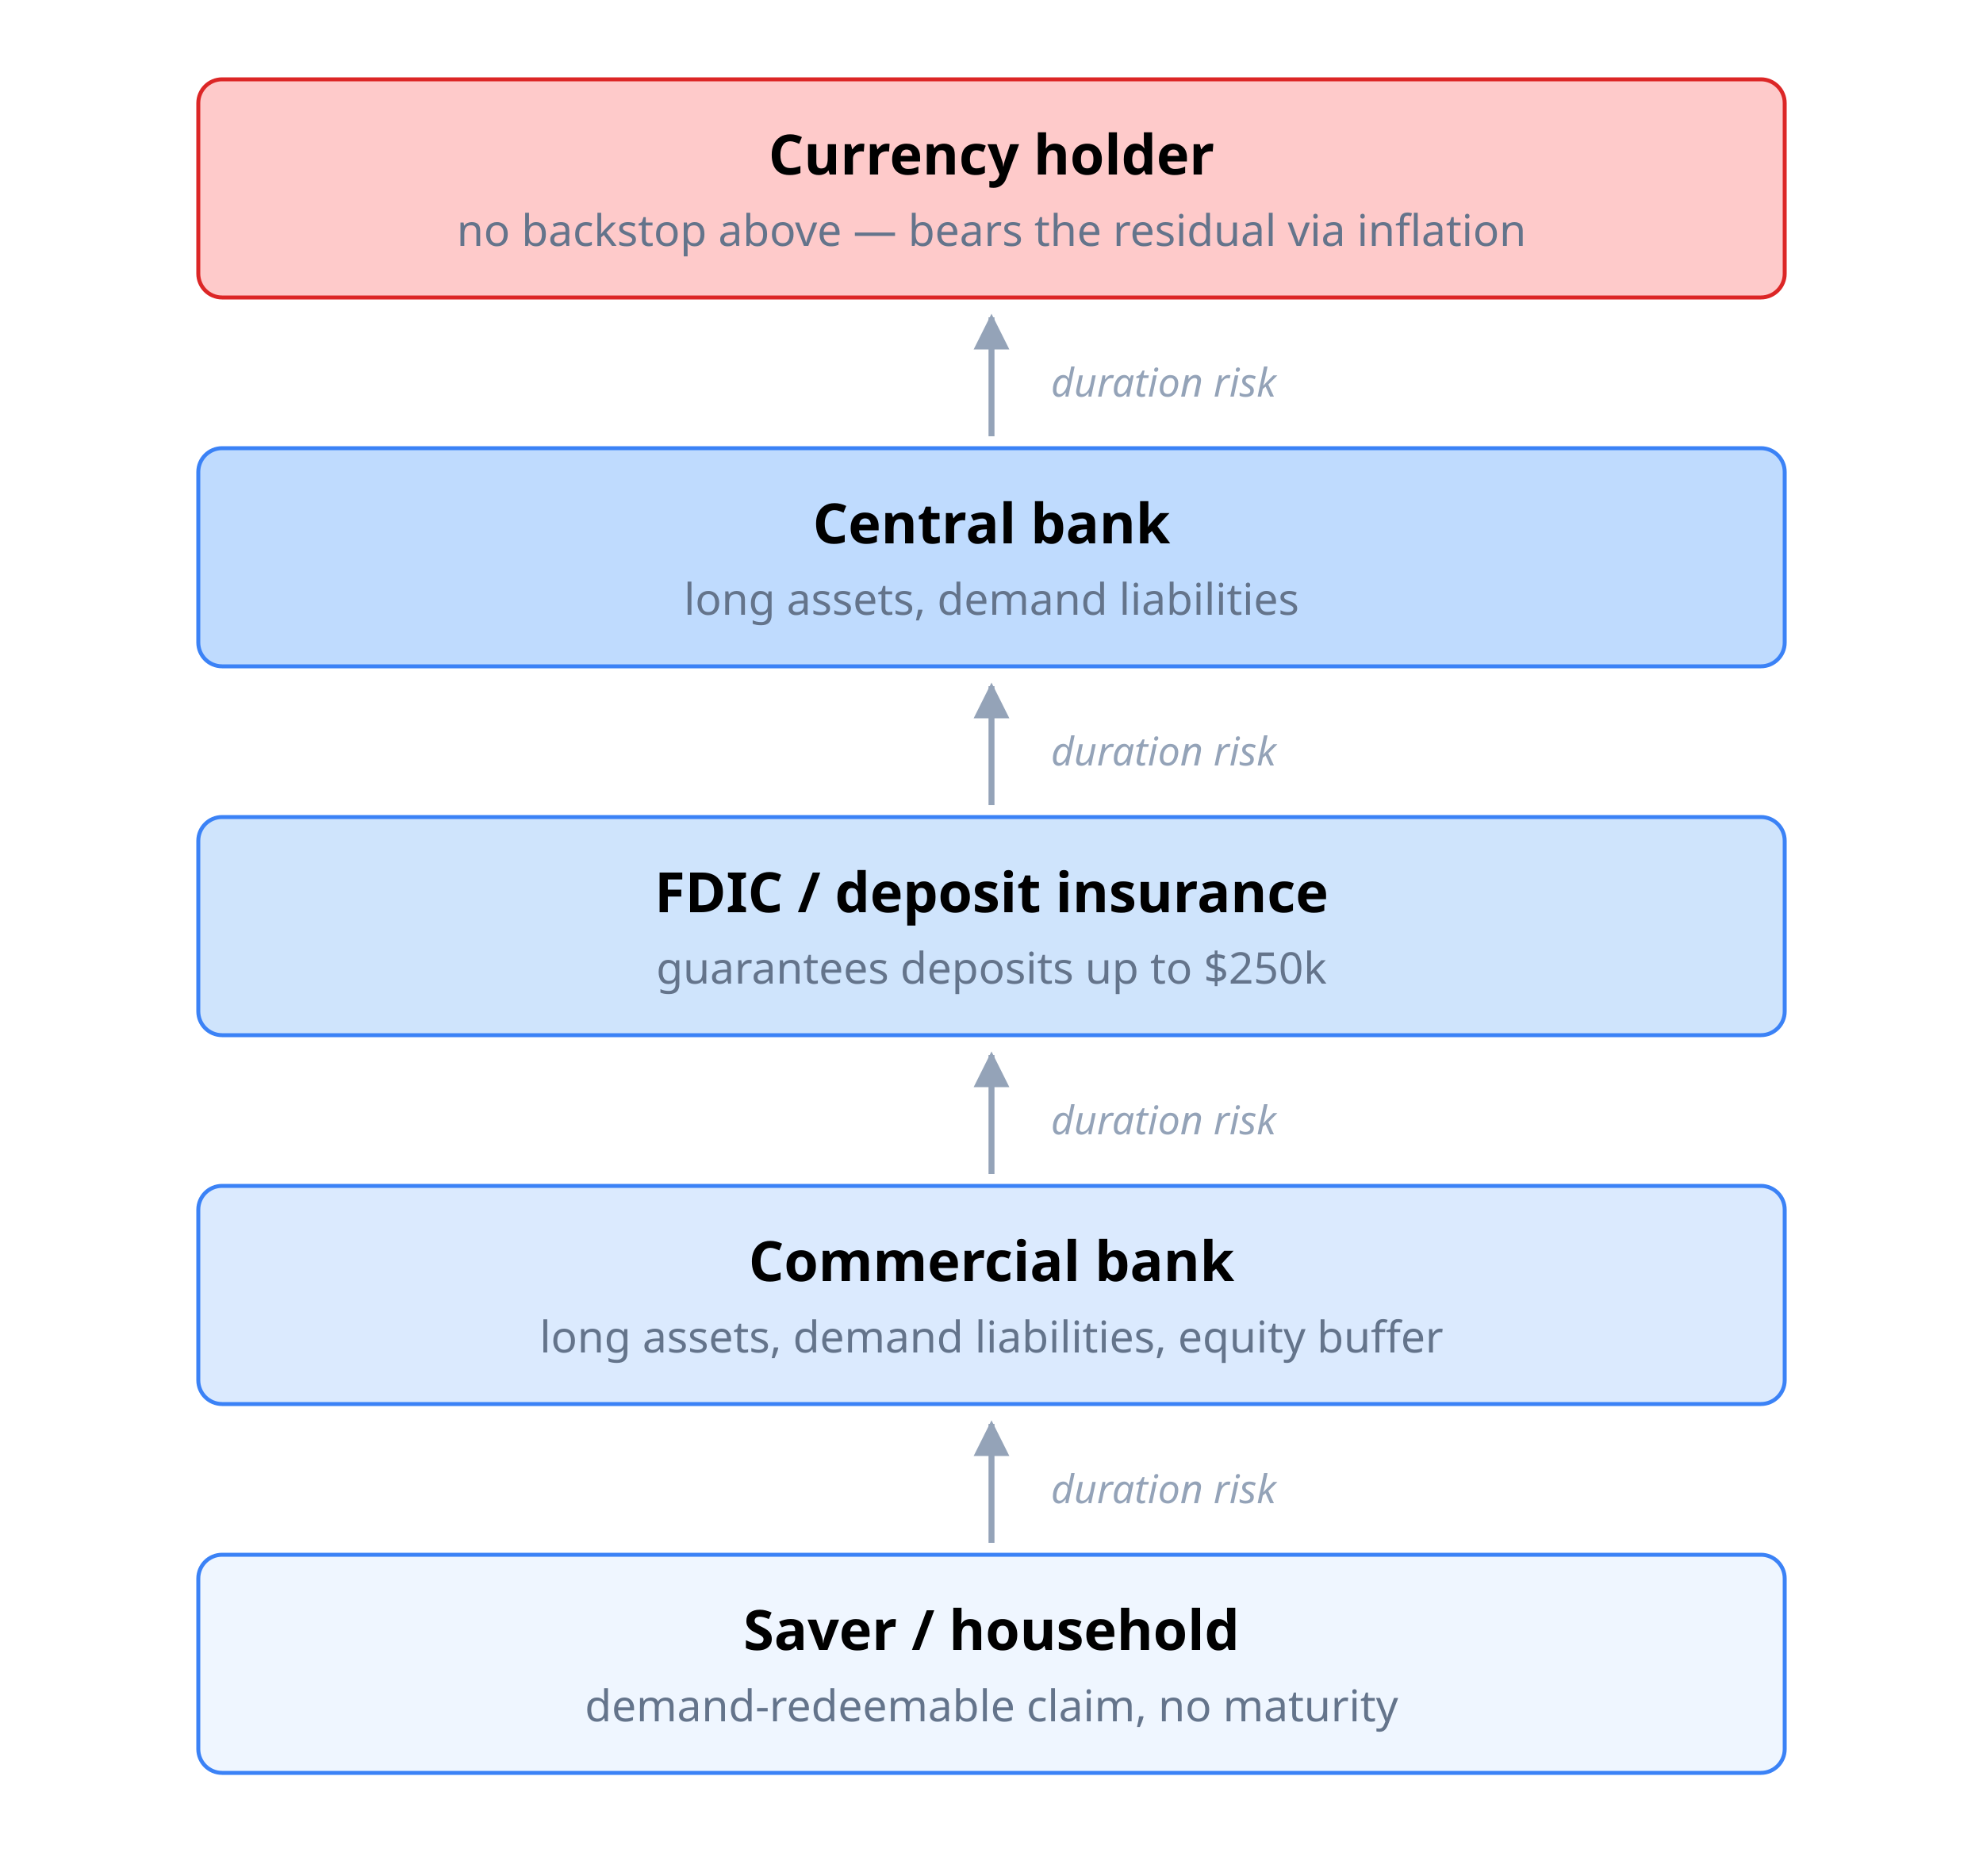
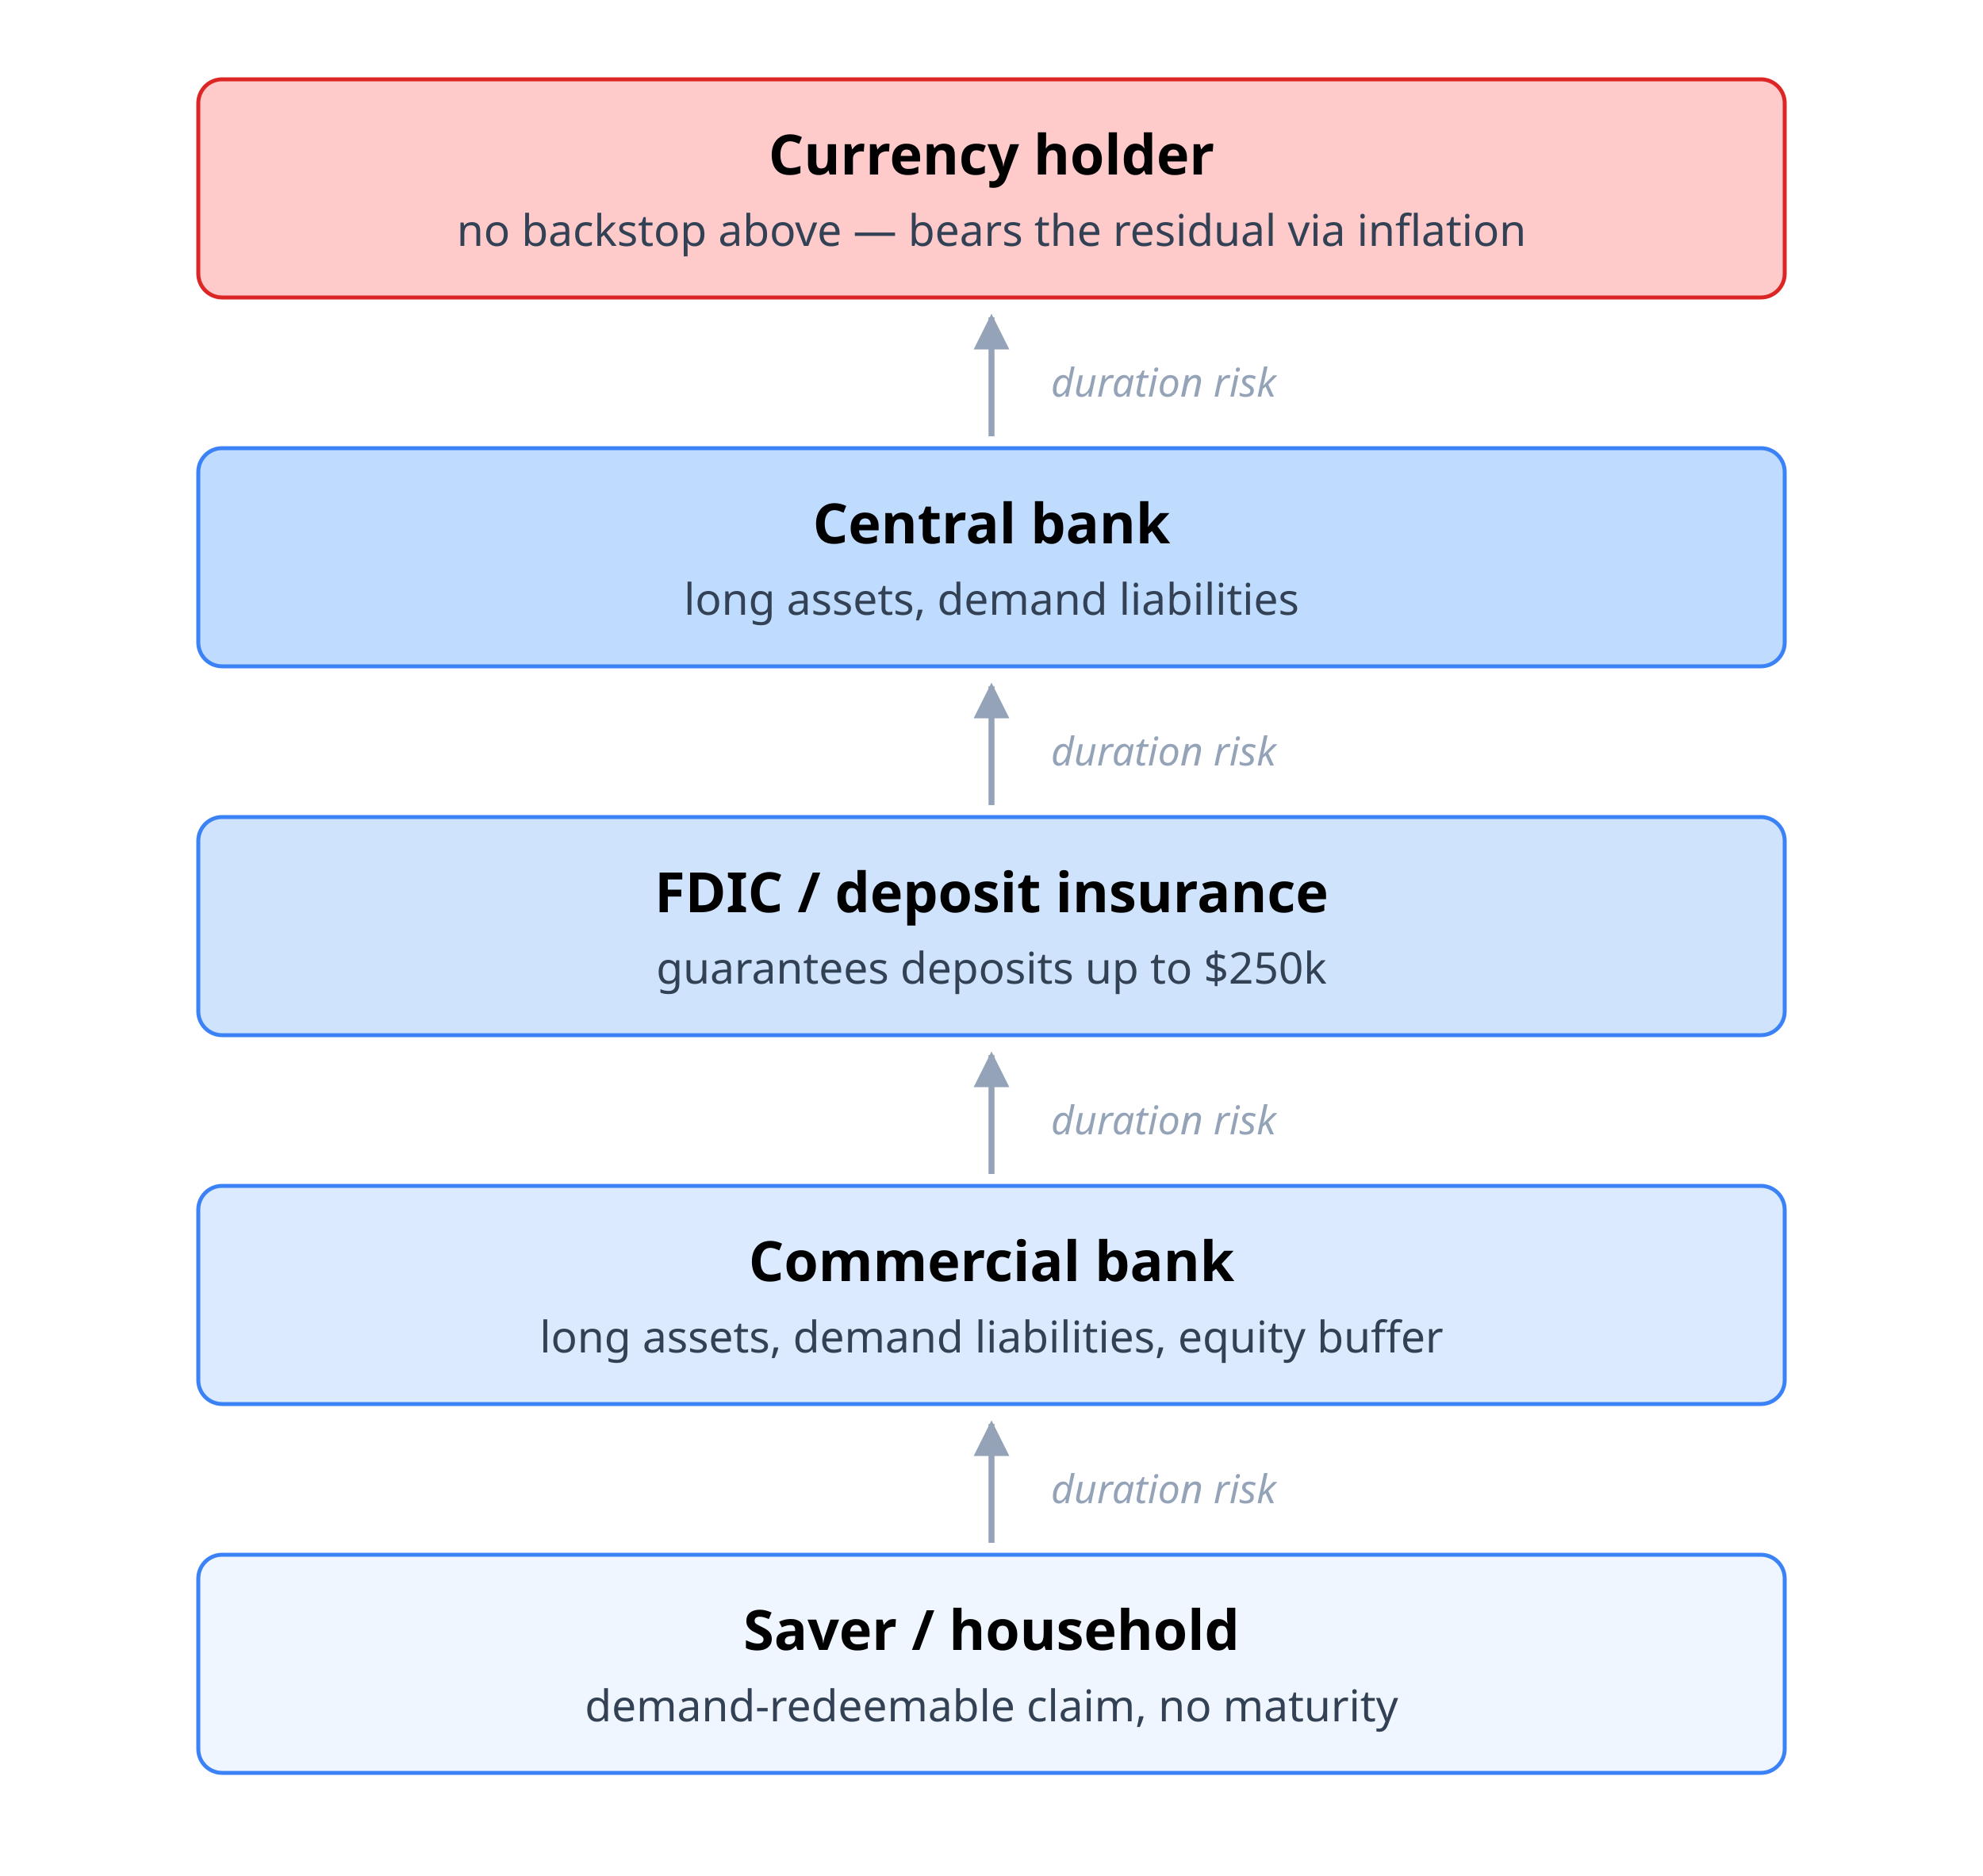
<svg xmlns="http://www.w3.org/2000/svg" viewBox="0 0 500 473" font-family="system-ui, sans-serif" style="max-width:500px; width:100%; height:auto;">
  <defs>
    <marker id="hp-arr" viewBox="0 0 10 10" refX="9" refY="5" markerWidth="6" markerHeight="6" orient="auto">
      <path d="M 0 0 L 10 5 L 0 10 z" fill="#94a3b8" />
    </marker>
+     <style>
+       @keyframes fill1 {
+         0%, 30%, 100% { fill: #eff6ff; }
+         10%, 20%      { fill: #bfdbfe; }
+       }
+       @keyframes fill2 {
+         0%, 30%, 100% { fill: #dbeafe; }
+         10%, 20%      { fill: #93c5fd; }
+       }
+       @keyframes fill3 {
+         0%, 30%, 100% { fill: #cfe4fc; }
+         10%, 20%      { fill: #7db8f0; }
+       }
+       @keyframes fill4 {
+         0%, 30%, 100% { fill: #bfdbfe; }
+         10%, 20%      { fill: #60a5fa; }
+       }
+       @keyframes fill5 {
+         0%, 30%, 100% { fill: #fecaca; }
+         10%, 20%      { fill: #f87171; }
+       }
+       @keyframes arrowDarken {
+         0%, 30%, 100% { stroke: #94a3b8; }
+         10%, 20%      { stroke: #475569; }
+       }
+ 
+       .box-1 { animation: fill1       7s ease-in-out infinite; animation-delay: 0.0s; }
+       .arr-1 { animation: arrowDarken 7s ease-in-out infinite; animation-delay: 0.7s; }
+       .box-2 { animation: fill2       7s ease-in-out infinite; animation-delay: 1.4s; }
+       .arr-2 { animation: arrowDarken 7s ease-in-out infinite; animation-delay: 2.1s; }
+       .box-3 { animation: fill3       7s ease-in-out infinite; animation-delay: 2.8s; }
+       .arr-3 { animation: arrowDarken 7s ease-in-out infinite; animation-delay: 3.5s; }
+       .box-4 { animation: fill4       7s ease-in-out infinite; animation-delay: 4.2s; }
+       .arr-4 { animation: arrowDarken 7s ease-in-out infinite; animation-delay: 4.9s; }
+       .box-5 { animation: fill5       7s ease-in-out infinite; animation-delay: 5.6s; }
+ 
+       @media (prefers-reduced-motion: reduce) {
+         .box-1, .box-2, .box-3, .box-4, .box-5,
+         .arr-1, .arr-2, .arr-3, .arr-4 { animation: none; }
+       }
+     </style>
  </defs>
-   <rect x="50" y="392" width="400" height="55" rx="6" fill="#eff6ff" stroke="#3b82f6" />
+   <rect class="box-1" x="50" y="392" width="400" height="55" rx="6" fill="#eff6ff" stroke="#3b82f6" />
  <text x="250" y="416" text-anchor="middle" font-size="14" font-weight="600">Saver / household</text>
-   <text x="250" y="434" text-anchor="middle" font-size="11" fill="#64748b">demand-redeemable claim, no maturity</text>
-   <line x1="250" y1="389" x2="250" y2="359" stroke="#94a3b8" stroke-width="1.5" marker-end="url(#hp-arr)" />
+   <text x="250" y="434" text-anchor="middle" font-size="11" fill="#334155">demand-redeemable claim, no maturity</text>
+   <line class="arr-1" x1="250" y1="389" x2="250" y2="359" stroke="#94a3b8" stroke-width="1.5" marker-end="url(#hp-arr)" />
  <text x="265" y="379" font-size="10" fill="#94a3b8" font-style="italic">duration risk</text>
-   <rect x="50" y="299" width="400" height="55" rx="6" fill="#dbeafe" stroke="#3b82f6" />
+   <rect class="box-2" x="50" y="299" width="400" height="55" rx="6" fill="#dbeafe" stroke="#3b82f6" />
  <text x="250" y="323" text-anchor="middle" font-size="14" font-weight="600">Commercial bank</text>
-   <text x="250" y="341" text-anchor="middle" font-size="11" fill="#64748b">long assets, demand liabilities, equity buffer</text>
-   <line x1="250" y1="296" x2="250" y2="266" stroke="#94a3b8" stroke-width="1.5" marker-end="url(#hp-arr)" />
+   <text x="250" y="341" text-anchor="middle" font-size="11" fill="#334155">long assets, demand liabilities, equity buffer</text>
+   <line class="arr-2" x1="250" y1="296" x2="250" y2="266" stroke="#94a3b8" stroke-width="1.5" marker-end="url(#hp-arr)" />
  <text x="265" y="286" font-size="10" fill="#94a3b8" font-style="italic">duration risk</text>
-   <rect x="50" y="206" width="400" height="55" rx="6" fill="#cfe4fc" stroke="#3b82f6" />
+   <rect class="box-3" x="50" y="206" width="400" height="55" rx="6" fill="#cfe4fc" stroke="#3b82f6" />
  <text x="250" y="230" text-anchor="middle" font-size="14" font-weight="600">FDIC / deposit insurance</text>
-   <text x="250" y="248" text-anchor="middle" font-size="11" fill="#64748b">guarantees deposits up to $250k</text>
-   <line x1="250" y1="203" x2="250" y2="173" stroke="#94a3b8" stroke-width="1.5" marker-end="url(#hp-arr)" />
+   <text x="250" y="248" text-anchor="middle" font-size="11" fill="#334155">guarantees deposits up to $250k</text>
+   <line class="arr-3" x1="250" y1="203" x2="250" y2="173" stroke="#94a3b8" stroke-width="1.5" marker-end="url(#hp-arr)" />
  <text x="265" y="193" font-size="10" fill="#94a3b8" font-style="italic">duration risk</text>
-   <rect x="50" y="113" width="400" height="55" rx="6" fill="#bfdbfe" stroke="#3b82f6" />
+   <rect class="box-4" x="50" y="113" width="400" height="55" rx="6" fill="#bfdbfe" stroke="#3b82f6" />
  <text x="250" y="137" text-anchor="middle" font-size="14" font-weight="600">Central bank</text>
-   <text x="250" y="155" text-anchor="middle" font-size="11" fill="#64748b">long assets, demand liabilities</text>
-   <line x1="250" y1="110" x2="250" y2="80" stroke="#94a3b8" stroke-width="1.5" marker-end="url(#hp-arr)" />
+   <text x="250" y="155" text-anchor="middle" font-size="11" fill="#334155">long assets, demand liabilities</text>
+   <line class="arr-4" x1="250" y1="110" x2="250" y2="80" stroke="#94a3b8" stroke-width="1.5" marker-end="url(#hp-arr)" />
  <text x="265" y="100" font-size="10" fill="#94a3b8" font-style="italic">duration risk</text>
-   <rect x="50" y="20" width="400" height="55" rx="6" fill="#fecaca" stroke="#dc2626" />
+   <rect class="box-5" x="50" y="20" width="400" height="55" rx="6" fill="#fecaca" stroke="#dc2626" />
  <text x="250" y="44" text-anchor="middle" font-size="14" font-weight="600">Currency holder</text>
-   <text x="250" y="62" text-anchor="middle" font-size="11" fill="#64748b">no backstop above — bears the residual via inflation</text>
+   <text x="250" y="62" text-anchor="middle" font-size="11" fill="#334155">no backstop above — bears the residual via inflation</text>
</svg>
